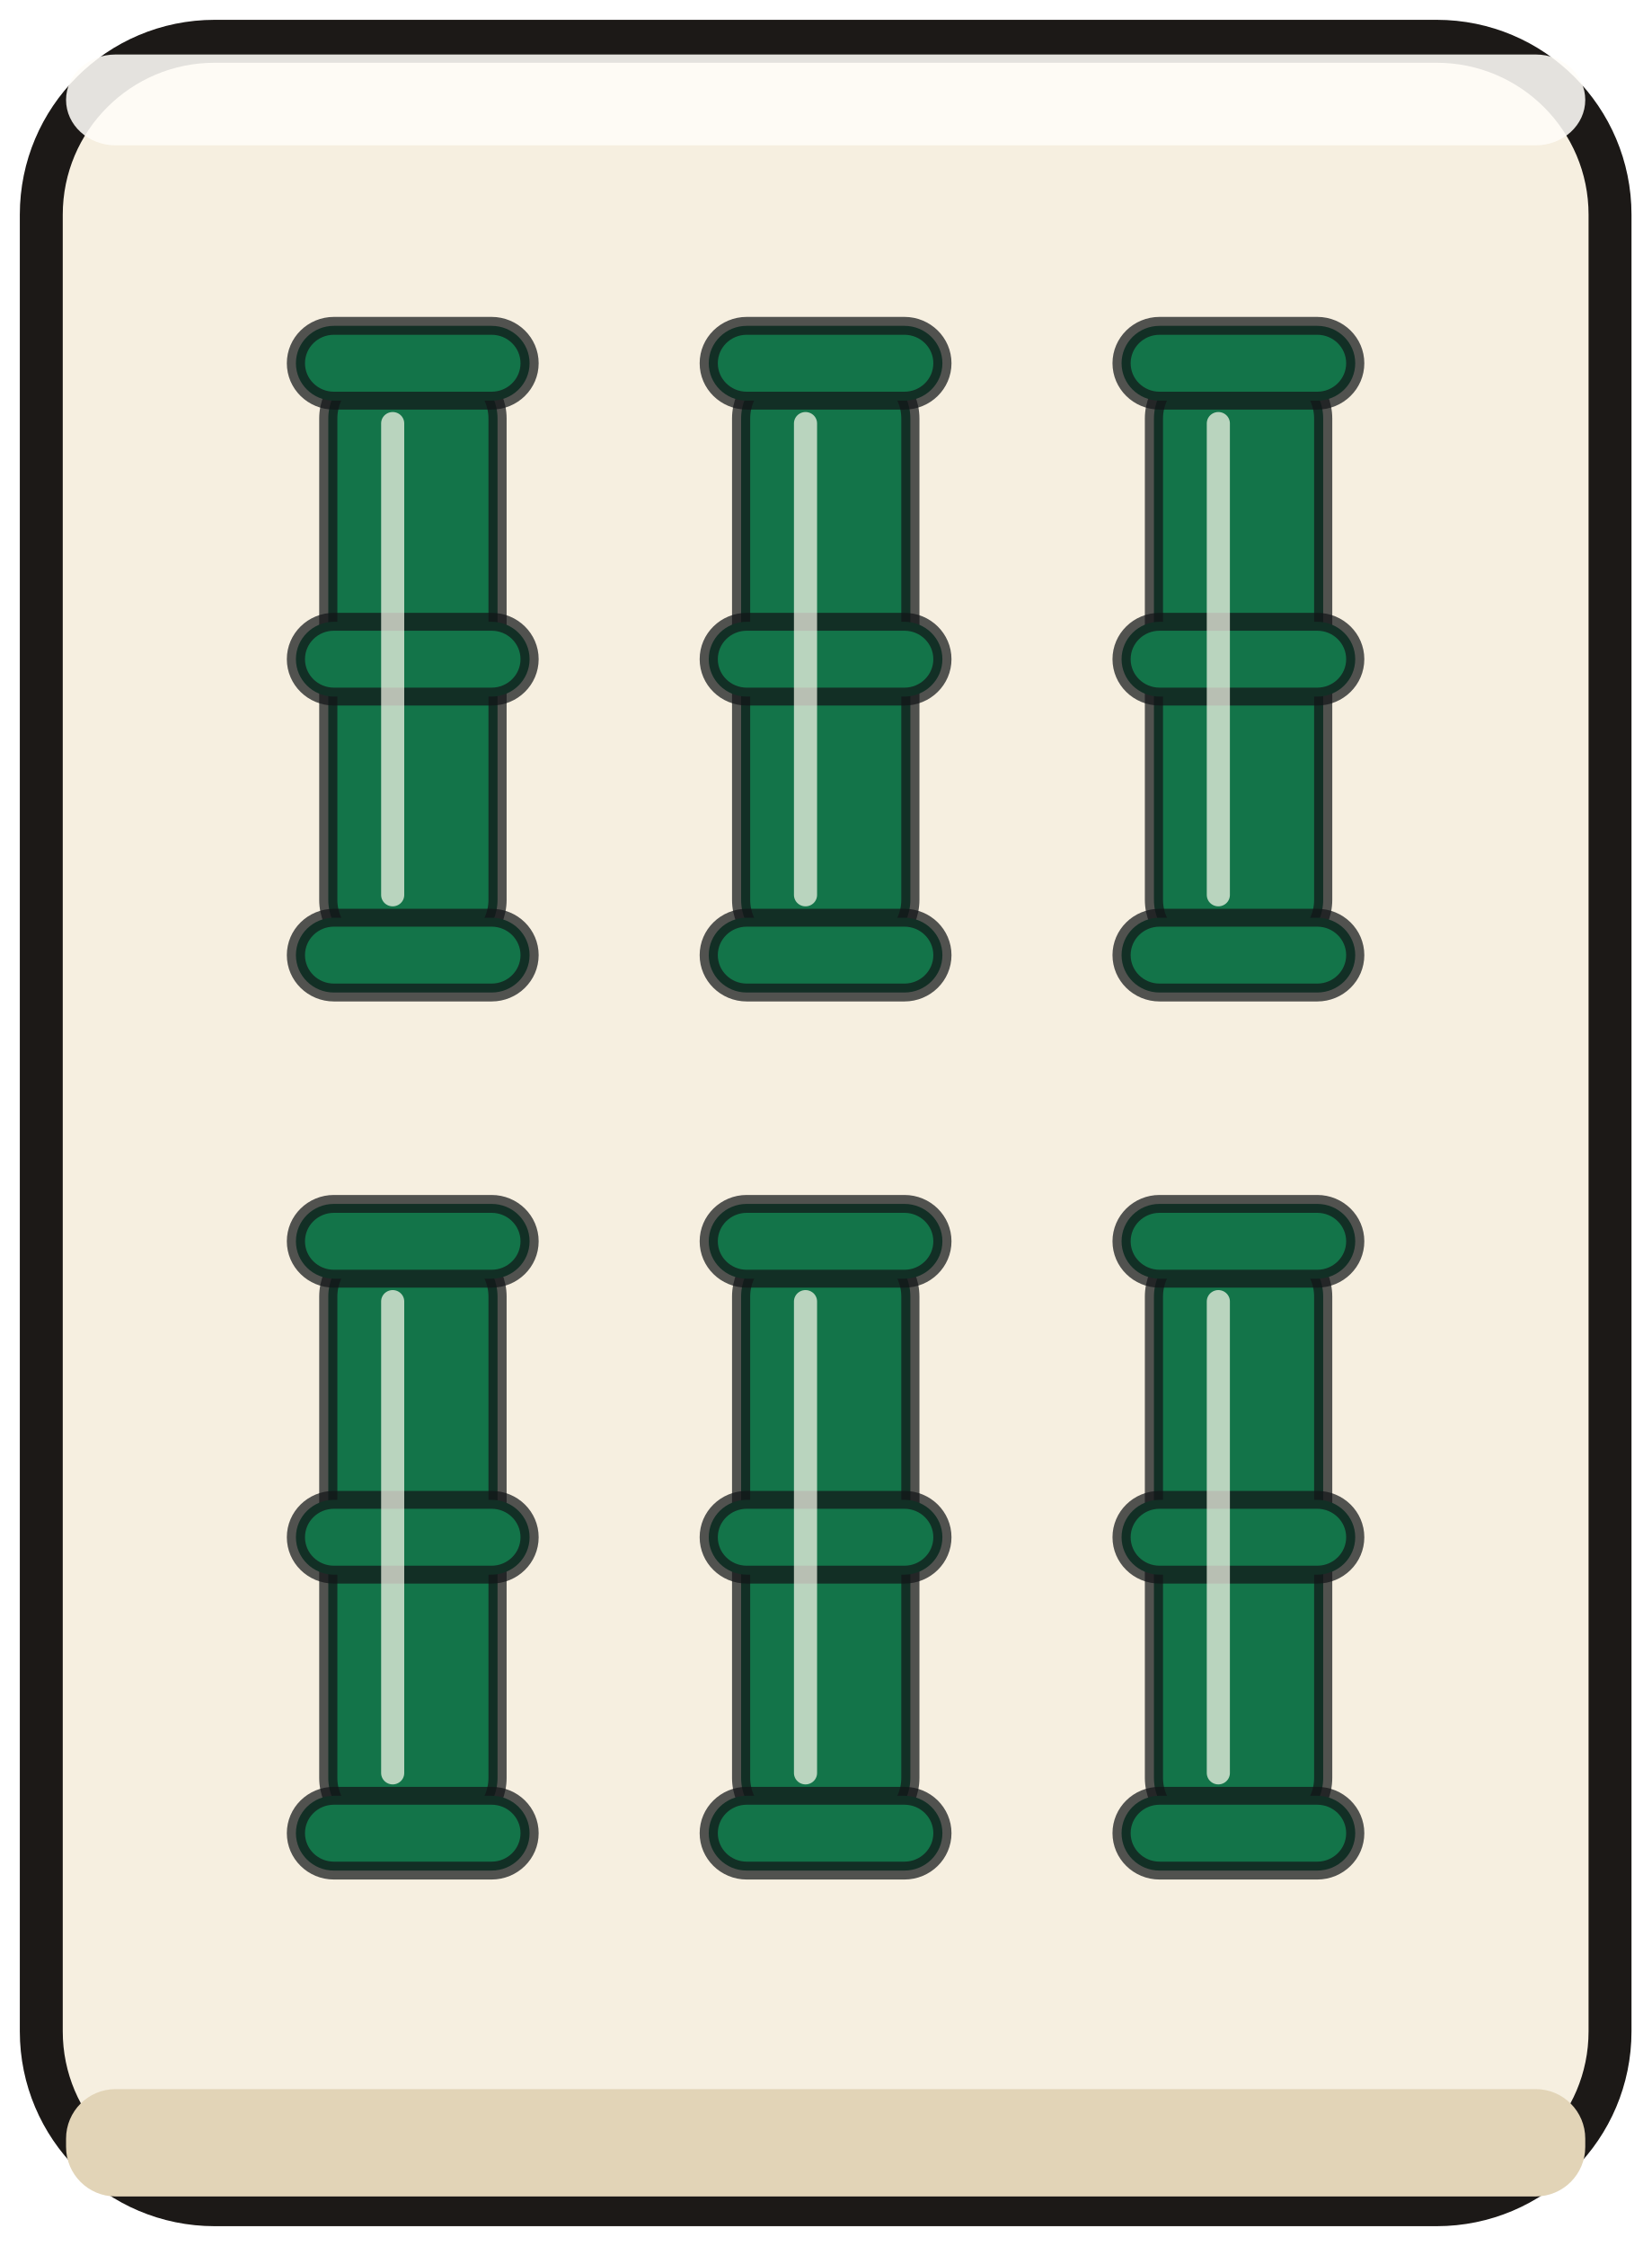
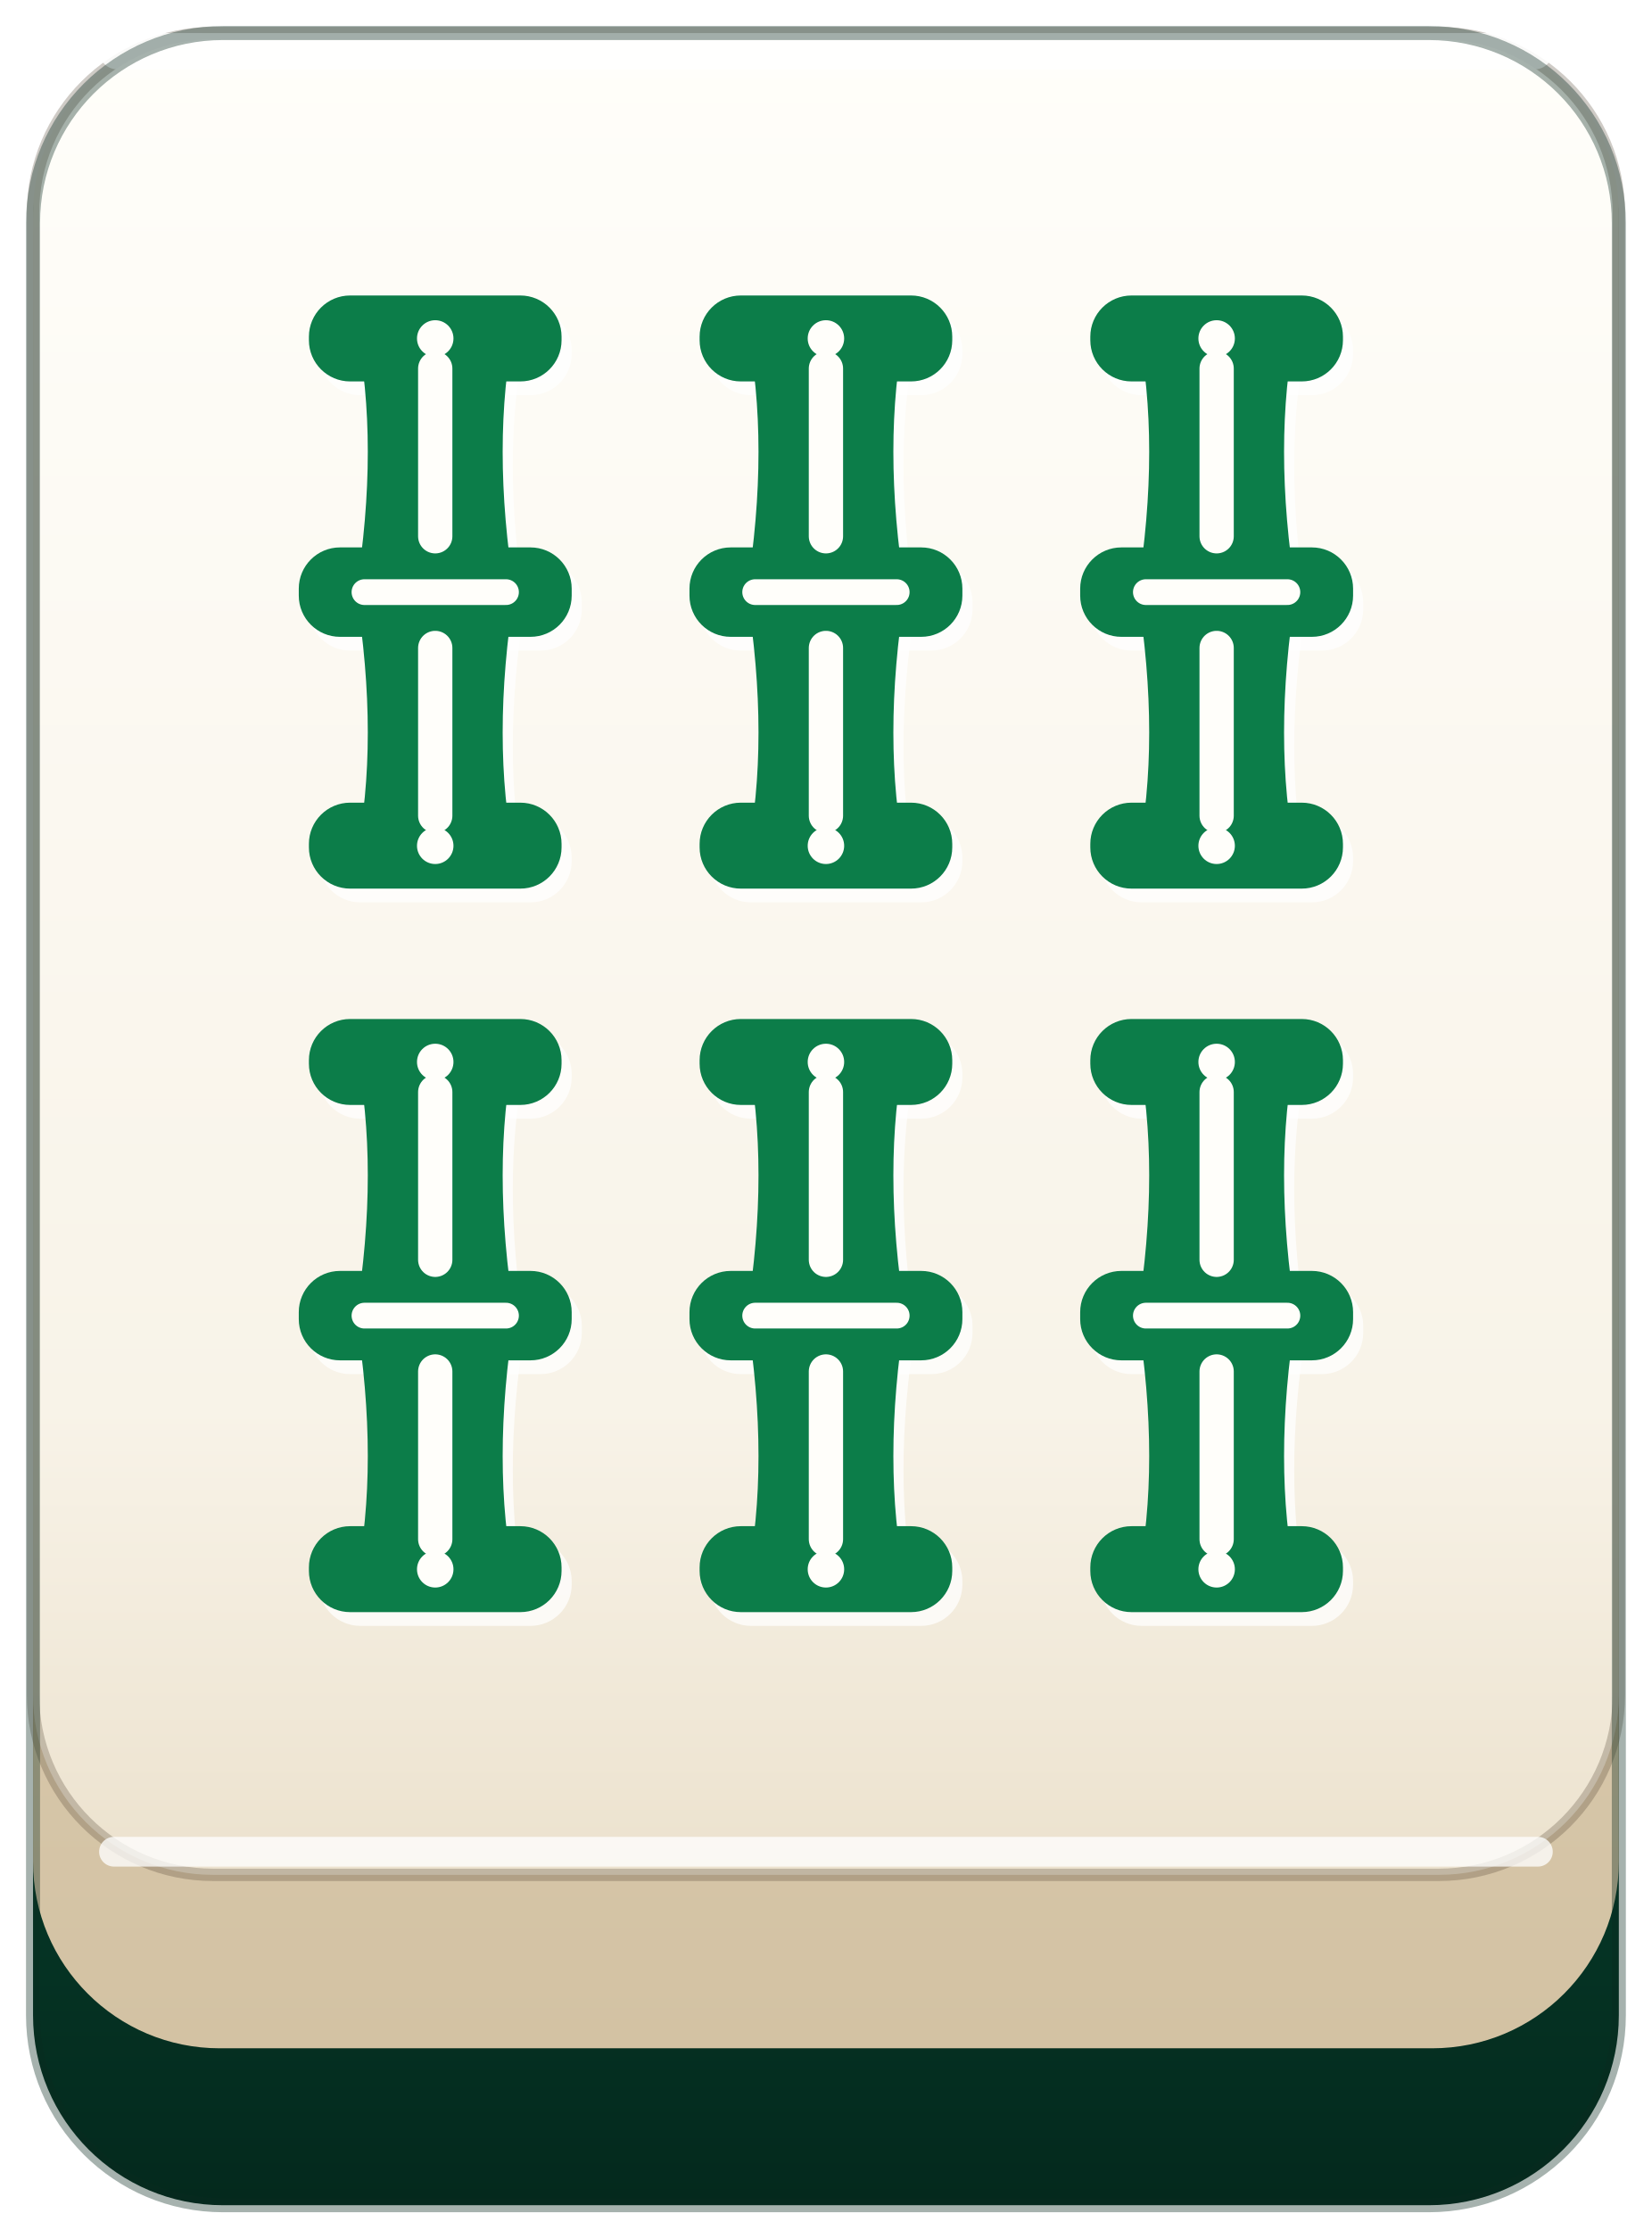
- <svg xmlns="http://www.w3.org/2000/svg" viewBox="0 0 100 136">
-   <rect x="2.5" y="2.5" width="95" height="131" rx="10.5" fill="#F6EFE0" stroke="#1C1917" stroke-width="2.6" />
-   <rect x="4" y="3.3" width="92" height="5.5" rx="3" fill="#FFFDF8" opacity="0.88" />
-   <rect x="4" y="126.5" width="92" height="6.5" rx="3" fill="#E2D4B7" />
-   <g transform="translate(0 2.50) scale(1 0.9846)">
-     <g transform="rotate(0 25 38)">
-       <rect x="19.88" y="20.00" width="10.25" height="36.00" rx="3.2" fill="#137449" stroke="rgba(18, 22, 24, 0.72)" stroke-width="1.1" />
-       <rect x="17.92" y="17.50" width="14.15" height="4.6" rx="2.3" fill="#137449" stroke="rgba(18, 22, 24, 0.72)" stroke-width="1.1" />
-       <rect x="17.92" y="35.70" width="14.15" height="4.6" rx="2.3" fill="#137449" stroke="rgba(18, 22, 24, 0.72)" stroke-width="1.1" />
-       <rect x="17.92" y="53.90" width="14.15" height="4.6" rx="2.3" fill="#137449" stroke="rgba(18, 22, 24, 0.72)" stroke-width="1.1" />
-       <line x1="23.78" y1="23.50" x2="23.78" y2="52.50" stroke="rgba(255, 252, 240, 0.7)" stroke-width="1.4" stroke-linecap="round" />
+ <svg xmlns="http://www.w3.org/2000/svg" viewBox="0 0 100 135">
+   <defs>
+     <linearGradient id="ivoryFaceGrad" x1="0" y1="0" x2="0" y2="1">
+       <stop offset="0%" stop-color="#FFFEFA" />
+       <stop offset="75%" stop-color="#F8F3E8" />
+       <stop offset="100%" stop-color="#ECE2CE" />
+     </linearGradient>
+     <linearGradient id="ivoryWallGrad" x1="0" y1="0" x2="0" y2="1">
+       <stop offset="0%" stop-color="#E7DBC5" />
+       <stop offset="100%" stop-color="#D3C2A3" />
+     </linearGradient>
+     <linearGradient id="jadeStandingGrad" x1="0" y1="0" x2="0" y2="1">
+       <stop offset="0%" stop-color="#1EA67A" />
+       <stop offset="18%" stop-color="#0E7A56" />
+       <stop offset="100%" stop-color="#074B34" />
+     </linearGradient>
+     <linearGradient id="jadeBackFaceGrad" x1="0" y1="0" x2="1" y2="1">
+       <stop offset="0%" stop-color="#1EA67A" />
+       <stop offset="50%" stop-color="#0E7A56" />
+       <stop offset="100%" stop-color="#074B34" />
+     </linearGradient>
+     <linearGradient id="jadeLipGrad" x1="0" y1="0" x2="0" y2="1">
+       <stop offset="0%" stop-color="#0E7A56" />
+       <stop offset="60%" stop-color="#074B34" />
+       <stop offset="100%" stop-color="#04291D" />
+     </linearGradient>
+   </defs>
+   <rect x="2" y="2" width="96" height="131.5" rx="11.5" fill="url(#jadeLipGrad)" />
+   <rect x="2" y="2" width="96" height="122.0" rx="11.3" fill="url(#ivoryWallGrad)" />
+   <rect x="2" y="2" width="96" height="111.5" rx="10.9" fill="url(#ivoryFaceGrad)" stroke="rgba(82, 69, 53, 0.28)" stroke-width="0.75" />
+   <rect x="6" y="111.2" width="88" height="1.8" rx="0.9" fill="rgba(255, 255, 255, 0.76)" />
+   <rect x="6" y="2" width="88" height="2.2" rx="1.1" fill="rgba(255, 255, 255, 0.88)" />
+   <rect x="2" y="2" width="96" height="131.5" rx="11.5" fill="none" stroke="rgba(11, 43, 33, 0.36)" stroke-width="0.85" />
+   <g transform="translate(6.20 8.69) scale(0.876)">
+     <g transform="translate(23 31) rotate(0)">
+       <g transform="translate(0.7 0.95)">
+         <g fill="rgba(255, 255, 255, 0.75)">
+           <path d="M -5.48 -18.30 Q -3.84 -10.25 -5.48 0 Q -3.84 10.25 -5.48 18.30 L 5.48 18.30 Q 3.84 10.25 5.48 0 Q 3.84 -10.25 5.48 -18.30 Z" />
+           <rect x="-8.73" y="-20.50" width="17.46" height="5.94" rx="2.85" />
+           <rect x="-9.43" y="-3.09" width="18.86" height="6.18" rx="2.85" />
+           <rect x="-8.73" y="14.55" width="17.46" height="5.94" rx="2.85" />
+         </g>
+       </g>
+       <g fill="#0C7D49">
+         <path d="M -5.48 -18.30 Q -3.84 -10.25 -5.48 0 Q -3.84 10.25 -5.48 18.30 L 5.48 18.30 Q 3.84 10.25 5.48 0 Q 3.84 -10.25 5.48 -18.30 Z" />
+         <rect x="-8.73" y="-20.50" width="17.46" height="5.94" rx="2.85" />
+         <rect x="-9.43" y="-3.09" width="18.86" height="6.18" rx="2.85" />
+         <rect x="-8.73" y="14.55" width="17.46" height="5.94" rx="2.85" />
+       </g>
+       <path d="M 0 -15.45 L 0 -3.86 M 0 3.86 L 0 15.45" stroke="#FFFEFA" stroke-width="2.37" stroke-linecap="round" />
+       <path d="M -4.89 0 L 4.89 0" stroke="#FFFEFA" stroke-width="1.78" stroke-linecap="round" />
+       <circle cx="0" cy="-17.53" r="1.26" fill="#FFFEFA" />
+       <circle cx="0" cy="17.53" r="1.26" fill="#FFFEFA" />
    </g>
-     <g transform="rotate(0 50 38)">
-       <rect x="44.88" y="20.00" width="10.25" height="36.00" rx="3.2" fill="#137449" stroke="rgba(18, 22, 24, 0.72)" stroke-width="1.1" />
-       <rect x="42.92" y="17.50" width="14.15" height="4.6" rx="2.3" fill="#137449" stroke="rgba(18, 22, 24, 0.72)" stroke-width="1.1" />
-       <rect x="42.92" y="35.70" width="14.15" height="4.6" rx="2.3" fill="#137449" stroke="rgba(18, 22, 24, 0.72)" stroke-width="1.1" />
-       <rect x="42.92" y="53.90" width="14.15" height="4.6" rx="2.3" fill="#137449" stroke="rgba(18, 22, 24, 0.72)" stroke-width="1.1" />
-       <line x1="48.78" y1="23.50" x2="48.78" y2="52.50" stroke="rgba(255, 252, 240, 0.7)" stroke-width="1.4" stroke-linecap="round" />
+     <g transform="translate(50 31) rotate(0)">
+       <g transform="translate(0.7 0.95)">
+         <g fill="rgba(255, 255, 255, 0.75)">
+           <path d="M -5.48 -18.30 Q -3.84 -10.25 -5.48 0 Q -3.84 10.25 -5.48 18.30 L 5.48 18.30 Q 3.84 10.25 5.48 0 Q 3.84 -10.25 5.48 -18.30 Z" />
+           <rect x="-8.73" y="-20.50" width="17.46" height="5.94" rx="2.85" />
+           <rect x="-9.43" y="-3.09" width="18.86" height="6.18" rx="2.85" />
+           <rect x="-8.73" y="14.55" width="17.46" height="5.94" rx="2.85" />
+         </g>
+       </g>
+       <g fill="#0C7D49">
+         <path d="M -5.48 -18.30 Q -3.84 -10.25 -5.48 0 Q -3.84 10.25 -5.48 18.30 L 5.48 18.30 Q 3.84 10.25 5.48 0 Q 3.84 -10.25 5.48 -18.30 Z" />
+         <rect x="-8.73" y="-20.50" width="17.46" height="5.94" rx="2.85" />
+         <rect x="-9.43" y="-3.09" width="18.86" height="6.18" rx="2.85" />
+         <rect x="-8.73" y="14.55" width="17.46" height="5.94" rx="2.85" />
+       </g>
+       <path d="M 0 -15.45 L 0 -3.86 M 0 3.86 L 0 15.45" stroke="#FFFEFA" stroke-width="2.37" stroke-linecap="round" />
+       <path d="M -4.89 0 L 4.89 0" stroke="#FFFEFA" stroke-width="1.78" stroke-linecap="round" />
+       <circle cx="0" cy="-17.53" r="1.26" fill="#FFFEFA" />
+       <circle cx="0" cy="17.53" r="1.26" fill="#FFFEFA" />
    </g>
-     <g transform="rotate(0 75 38)">
-       <rect x="69.88" y="20.00" width="10.25" height="36.00" rx="3.2" fill="#137449" stroke="rgba(18, 22, 24, 0.72)" stroke-width="1.1" />
-       <rect x="67.92" y="17.50" width="14.15" height="4.6" rx="2.3" fill="#137449" stroke="rgba(18, 22, 24, 0.72)" stroke-width="1.1" />
-       <rect x="67.92" y="35.70" width="14.15" height="4.6" rx="2.3" fill="#137449" stroke="rgba(18, 22, 24, 0.72)" stroke-width="1.1" />
-       <rect x="67.92" y="53.90" width="14.15" height="4.6" rx="2.3" fill="#137449" stroke="rgba(18, 22, 24, 0.72)" stroke-width="1.1" />
-       <line x1="73.78" y1="23.50" x2="73.78" y2="52.50" stroke="rgba(255, 252, 240, 0.7)" stroke-width="1.4" stroke-linecap="round" />
+     <g transform="translate(77 31) rotate(0)">
+       <g transform="translate(0.7 0.95)">
+         <g fill="rgba(255, 255, 255, 0.75)">
+           <path d="M -5.48 -18.30 Q -3.84 -10.25 -5.48 0 Q -3.84 10.25 -5.48 18.30 L 5.48 18.30 Q 3.84 10.25 5.48 0 Q 3.84 -10.25 5.48 -18.30 Z" />
+           <rect x="-8.73" y="-20.50" width="17.46" height="5.94" rx="2.85" />
+           <rect x="-9.43" y="-3.09" width="18.86" height="6.18" rx="2.85" />
+           <rect x="-8.73" y="14.55" width="17.46" height="5.94" rx="2.85" />
+         </g>
+       </g>
+       <g fill="#0C7D49">
+         <path d="M -5.48 -18.30 Q -3.84 -10.25 -5.48 0 Q -3.84 10.25 -5.48 18.30 L 5.48 18.30 Q 3.84 10.25 5.48 0 Q 3.84 -10.25 5.48 -18.30 Z" />
+         <rect x="-8.73" y="-20.50" width="17.46" height="5.94" rx="2.85" />
+         <rect x="-9.43" y="-3.09" width="18.86" height="6.18" rx="2.85" />
+         <rect x="-8.73" y="14.55" width="17.46" height="5.94" rx="2.85" />
+       </g>
+       <path d="M 0 -15.45 L 0 -3.86 M 0 3.86 L 0 15.45" stroke="#FFFEFA" stroke-width="2.37" stroke-linecap="round" />
+       <path d="M -4.89 0 L 4.89 0" stroke="#FFFEFA" stroke-width="1.78" stroke-linecap="round" />
+       <circle cx="0" cy="-17.53" r="1.26" fill="#FFFEFA" />
+       <circle cx="0" cy="17.53" r="1.26" fill="#FFFEFA" />
    </g>
-     <g transform="rotate(0 25 92)">
-       <rect x="19.88" y="74.00" width="10.25" height="36.00" rx="3.2" fill="#137449" stroke="rgba(18, 22, 24, 0.72)" stroke-width="1.1" />
-       <rect x="17.92" y="71.50" width="14.15" height="4.6" rx="2.3" fill="#137449" stroke="rgba(18, 22, 24, 0.72)" stroke-width="1.1" />
-       <rect x="17.92" y="89.70" width="14.15" height="4.6" rx="2.3" fill="#137449" stroke="rgba(18, 22, 24, 0.72)" stroke-width="1.1" />
-       <rect x="17.92" y="107.90" width="14.15" height="4.6" rx="2.3" fill="#137449" stroke="rgba(18, 22, 24, 0.72)" stroke-width="1.1" />
-       <line x1="23.78" y1="77.50" x2="23.78" y2="106.50" stroke="rgba(255, 252, 240, 0.7)" stroke-width="1.4" stroke-linecap="round" />
+     <g transform="translate(23 81) rotate(0)">
+       <g transform="translate(0.7 0.95)">
+         <g fill="rgba(255, 255, 255, 0.75)">
+           <path d="M -5.48 -18.30 Q -3.84 -10.25 -5.48 0 Q -3.84 10.25 -5.48 18.30 L 5.48 18.30 Q 3.84 10.25 5.48 0 Q 3.84 -10.25 5.48 -18.30 Z" />
+           <rect x="-8.73" y="-20.50" width="17.46" height="5.94" rx="2.85" />
+           <rect x="-9.43" y="-3.09" width="18.86" height="6.18" rx="2.85" />
+           <rect x="-8.73" y="14.55" width="17.46" height="5.94" rx="2.85" />
+         </g>
+       </g>
+       <g fill="#0C7D49">
+         <path d="M -5.48 -18.30 Q -3.84 -10.25 -5.48 0 Q -3.84 10.25 -5.48 18.30 L 5.48 18.30 Q 3.84 10.25 5.48 0 Q 3.84 -10.25 5.48 -18.30 Z" />
+         <rect x="-8.73" y="-20.50" width="17.46" height="5.94" rx="2.85" />
+         <rect x="-9.43" y="-3.09" width="18.86" height="6.18" rx="2.85" />
+         <rect x="-8.73" y="14.55" width="17.46" height="5.94" rx="2.85" />
+       </g>
+       <path d="M 0 -15.45 L 0 -3.86 M 0 3.86 L 0 15.45" stroke="#FFFEFA" stroke-width="2.37" stroke-linecap="round" />
+       <path d="M -4.89 0 L 4.89 0" stroke="#FFFEFA" stroke-width="1.78" stroke-linecap="round" />
+       <circle cx="0" cy="-17.53" r="1.26" fill="#FFFEFA" />
+       <circle cx="0" cy="17.53" r="1.26" fill="#FFFEFA" />
    </g>
-     <g transform="rotate(0 50 92)">
-       <rect x="44.88" y="74.00" width="10.25" height="36.00" rx="3.2" fill="#137449" stroke="rgba(18, 22, 24, 0.72)" stroke-width="1.1" />
-       <rect x="42.92" y="71.50" width="14.15" height="4.6" rx="2.3" fill="#137449" stroke="rgba(18, 22, 24, 0.72)" stroke-width="1.1" />
-       <rect x="42.92" y="89.70" width="14.15" height="4.6" rx="2.3" fill="#137449" stroke="rgba(18, 22, 24, 0.72)" stroke-width="1.1" />
-       <rect x="42.92" y="107.90" width="14.15" height="4.6" rx="2.3" fill="#137449" stroke="rgba(18, 22, 24, 0.72)" stroke-width="1.1" />
-       <line x1="48.78" y1="77.50" x2="48.78" y2="106.50" stroke="rgba(255, 252, 240, 0.7)" stroke-width="1.4" stroke-linecap="round" />
+     <g transform="translate(50 81) rotate(0)">
+       <g transform="translate(0.7 0.95)">
+         <g fill="rgba(255, 255, 255, 0.75)">
+           <path d="M -5.48 -18.30 Q -3.84 -10.25 -5.48 0 Q -3.84 10.25 -5.48 18.30 L 5.48 18.30 Q 3.84 10.25 5.48 0 Q 3.84 -10.25 5.48 -18.30 Z" />
+           <rect x="-8.73" y="-20.50" width="17.46" height="5.94" rx="2.85" />
+           <rect x="-9.43" y="-3.09" width="18.86" height="6.18" rx="2.85" />
+           <rect x="-8.73" y="14.55" width="17.46" height="5.94" rx="2.85" />
+         </g>
+       </g>
+       <g fill="#0C7D49">
+         <path d="M -5.48 -18.30 Q -3.84 -10.25 -5.48 0 Q -3.84 10.25 -5.48 18.30 L 5.48 18.30 Q 3.84 10.25 5.48 0 Q 3.84 -10.25 5.48 -18.30 Z" />
+         <rect x="-8.73" y="-20.50" width="17.46" height="5.94" rx="2.85" />
+         <rect x="-9.43" y="-3.09" width="18.86" height="6.18" rx="2.85" />
+         <rect x="-8.73" y="14.55" width="17.46" height="5.94" rx="2.85" />
+       </g>
+       <path d="M 0 -15.45 L 0 -3.86 M 0 3.86 L 0 15.45" stroke="#FFFEFA" stroke-width="2.37" stroke-linecap="round" />
+       <path d="M -4.89 0 L 4.89 0" stroke="#FFFEFA" stroke-width="1.78" stroke-linecap="round" />
+       <circle cx="0" cy="-17.53" r="1.26" fill="#FFFEFA" />
+       <circle cx="0" cy="17.53" r="1.26" fill="#FFFEFA" />
    </g>
-     <g transform="rotate(0 75 92)">
-       <rect x="69.88" y="74.00" width="10.25" height="36.00" rx="3.2" fill="#137449" stroke="rgba(18, 22, 24, 0.72)" stroke-width="1.1" />
-       <rect x="67.92" y="71.50" width="14.15" height="4.6" rx="2.3" fill="#137449" stroke="rgba(18, 22, 24, 0.72)" stroke-width="1.1" />
-       <rect x="67.92" y="89.70" width="14.15" height="4.6" rx="2.3" fill="#137449" stroke="rgba(18, 22, 24, 0.72)" stroke-width="1.1" />
-       <rect x="67.92" y="107.90" width="14.15" height="4.6" rx="2.3" fill="#137449" stroke="rgba(18, 22, 24, 0.72)" stroke-width="1.1" />
-       <line x1="73.78" y1="77.50" x2="73.78" y2="106.50" stroke="rgba(255, 252, 240, 0.7)" stroke-width="1.4" stroke-linecap="round" />
+     <g transform="translate(77 81) rotate(0)">
+       <g transform="translate(0.7 0.95)">
+         <g fill="rgba(255, 255, 255, 0.75)">
+           <path d="M -5.48 -18.30 Q -3.84 -10.25 -5.48 0 Q -3.84 10.25 -5.48 18.30 L 5.48 18.30 Q 3.84 10.25 5.48 0 Q 3.84 -10.25 5.48 -18.30 Z" />
+           <rect x="-8.73" y="-20.50" width="17.46" height="5.94" rx="2.85" />
+           <rect x="-9.43" y="-3.09" width="18.86" height="6.18" rx="2.85" />
+           <rect x="-8.73" y="14.55" width="17.46" height="5.94" rx="2.85" />
+         </g>
+       </g>
+       <g fill="#0C7D49">
+         <path d="M -5.48 -18.30 Q -3.84 -10.25 -5.48 0 Q -3.84 10.25 -5.48 18.30 L 5.48 18.30 Q 3.84 10.25 5.48 0 Q 3.84 -10.25 5.48 -18.30 Z" />
+         <rect x="-8.73" y="-20.50" width="17.46" height="5.94" rx="2.85" />
+         <rect x="-9.43" y="-3.09" width="18.86" height="6.18" rx="2.85" />
+         <rect x="-8.73" y="14.55" width="17.46" height="5.94" rx="2.85" />
+       </g>
+       <path d="M 0 -15.45 L 0 -3.86 M 0 3.86 L 0 15.45" stroke="#FFFEFA" stroke-width="2.37" stroke-linecap="round" />
+       <path d="M -4.89 0 L 4.89 0" stroke="#FFFEFA" stroke-width="1.78" stroke-linecap="round" />
+       <circle cx="0" cy="-17.53" r="1.26" fill="#FFFEFA" />
+       <circle cx="0" cy="17.53" r="1.26" fill="#FFFEFA" />
    </g>
  </g>
</svg>
